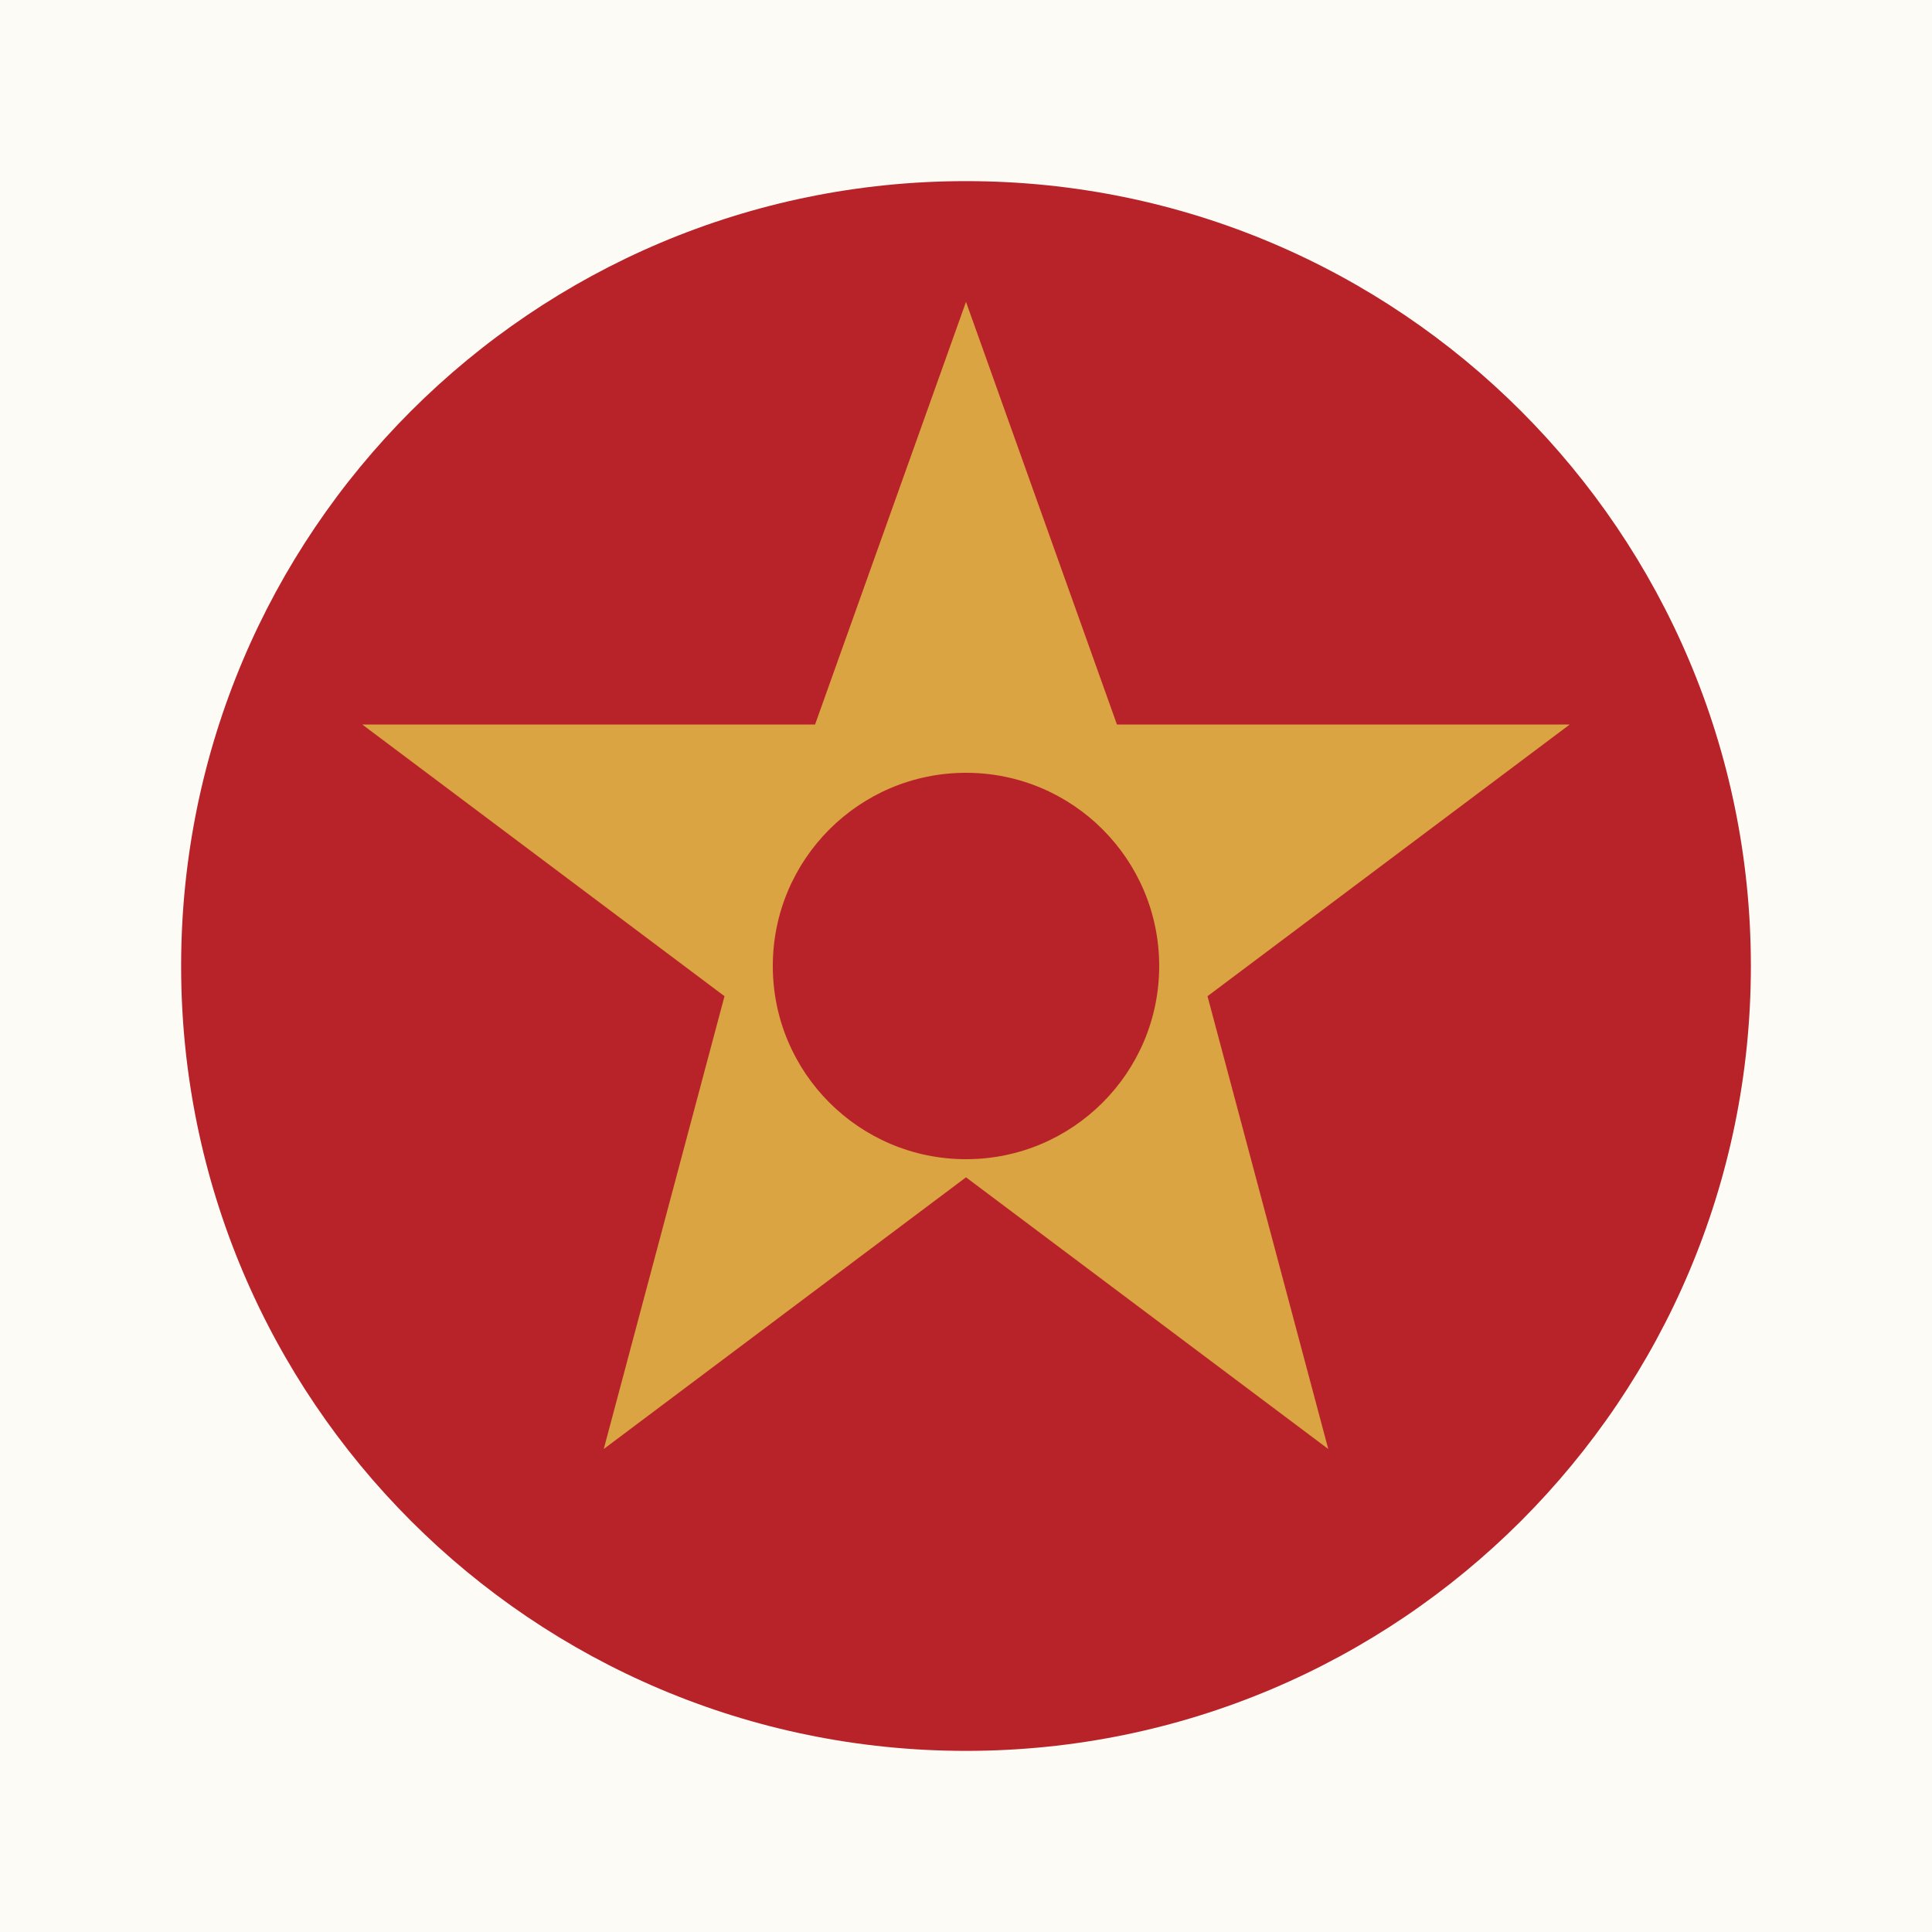
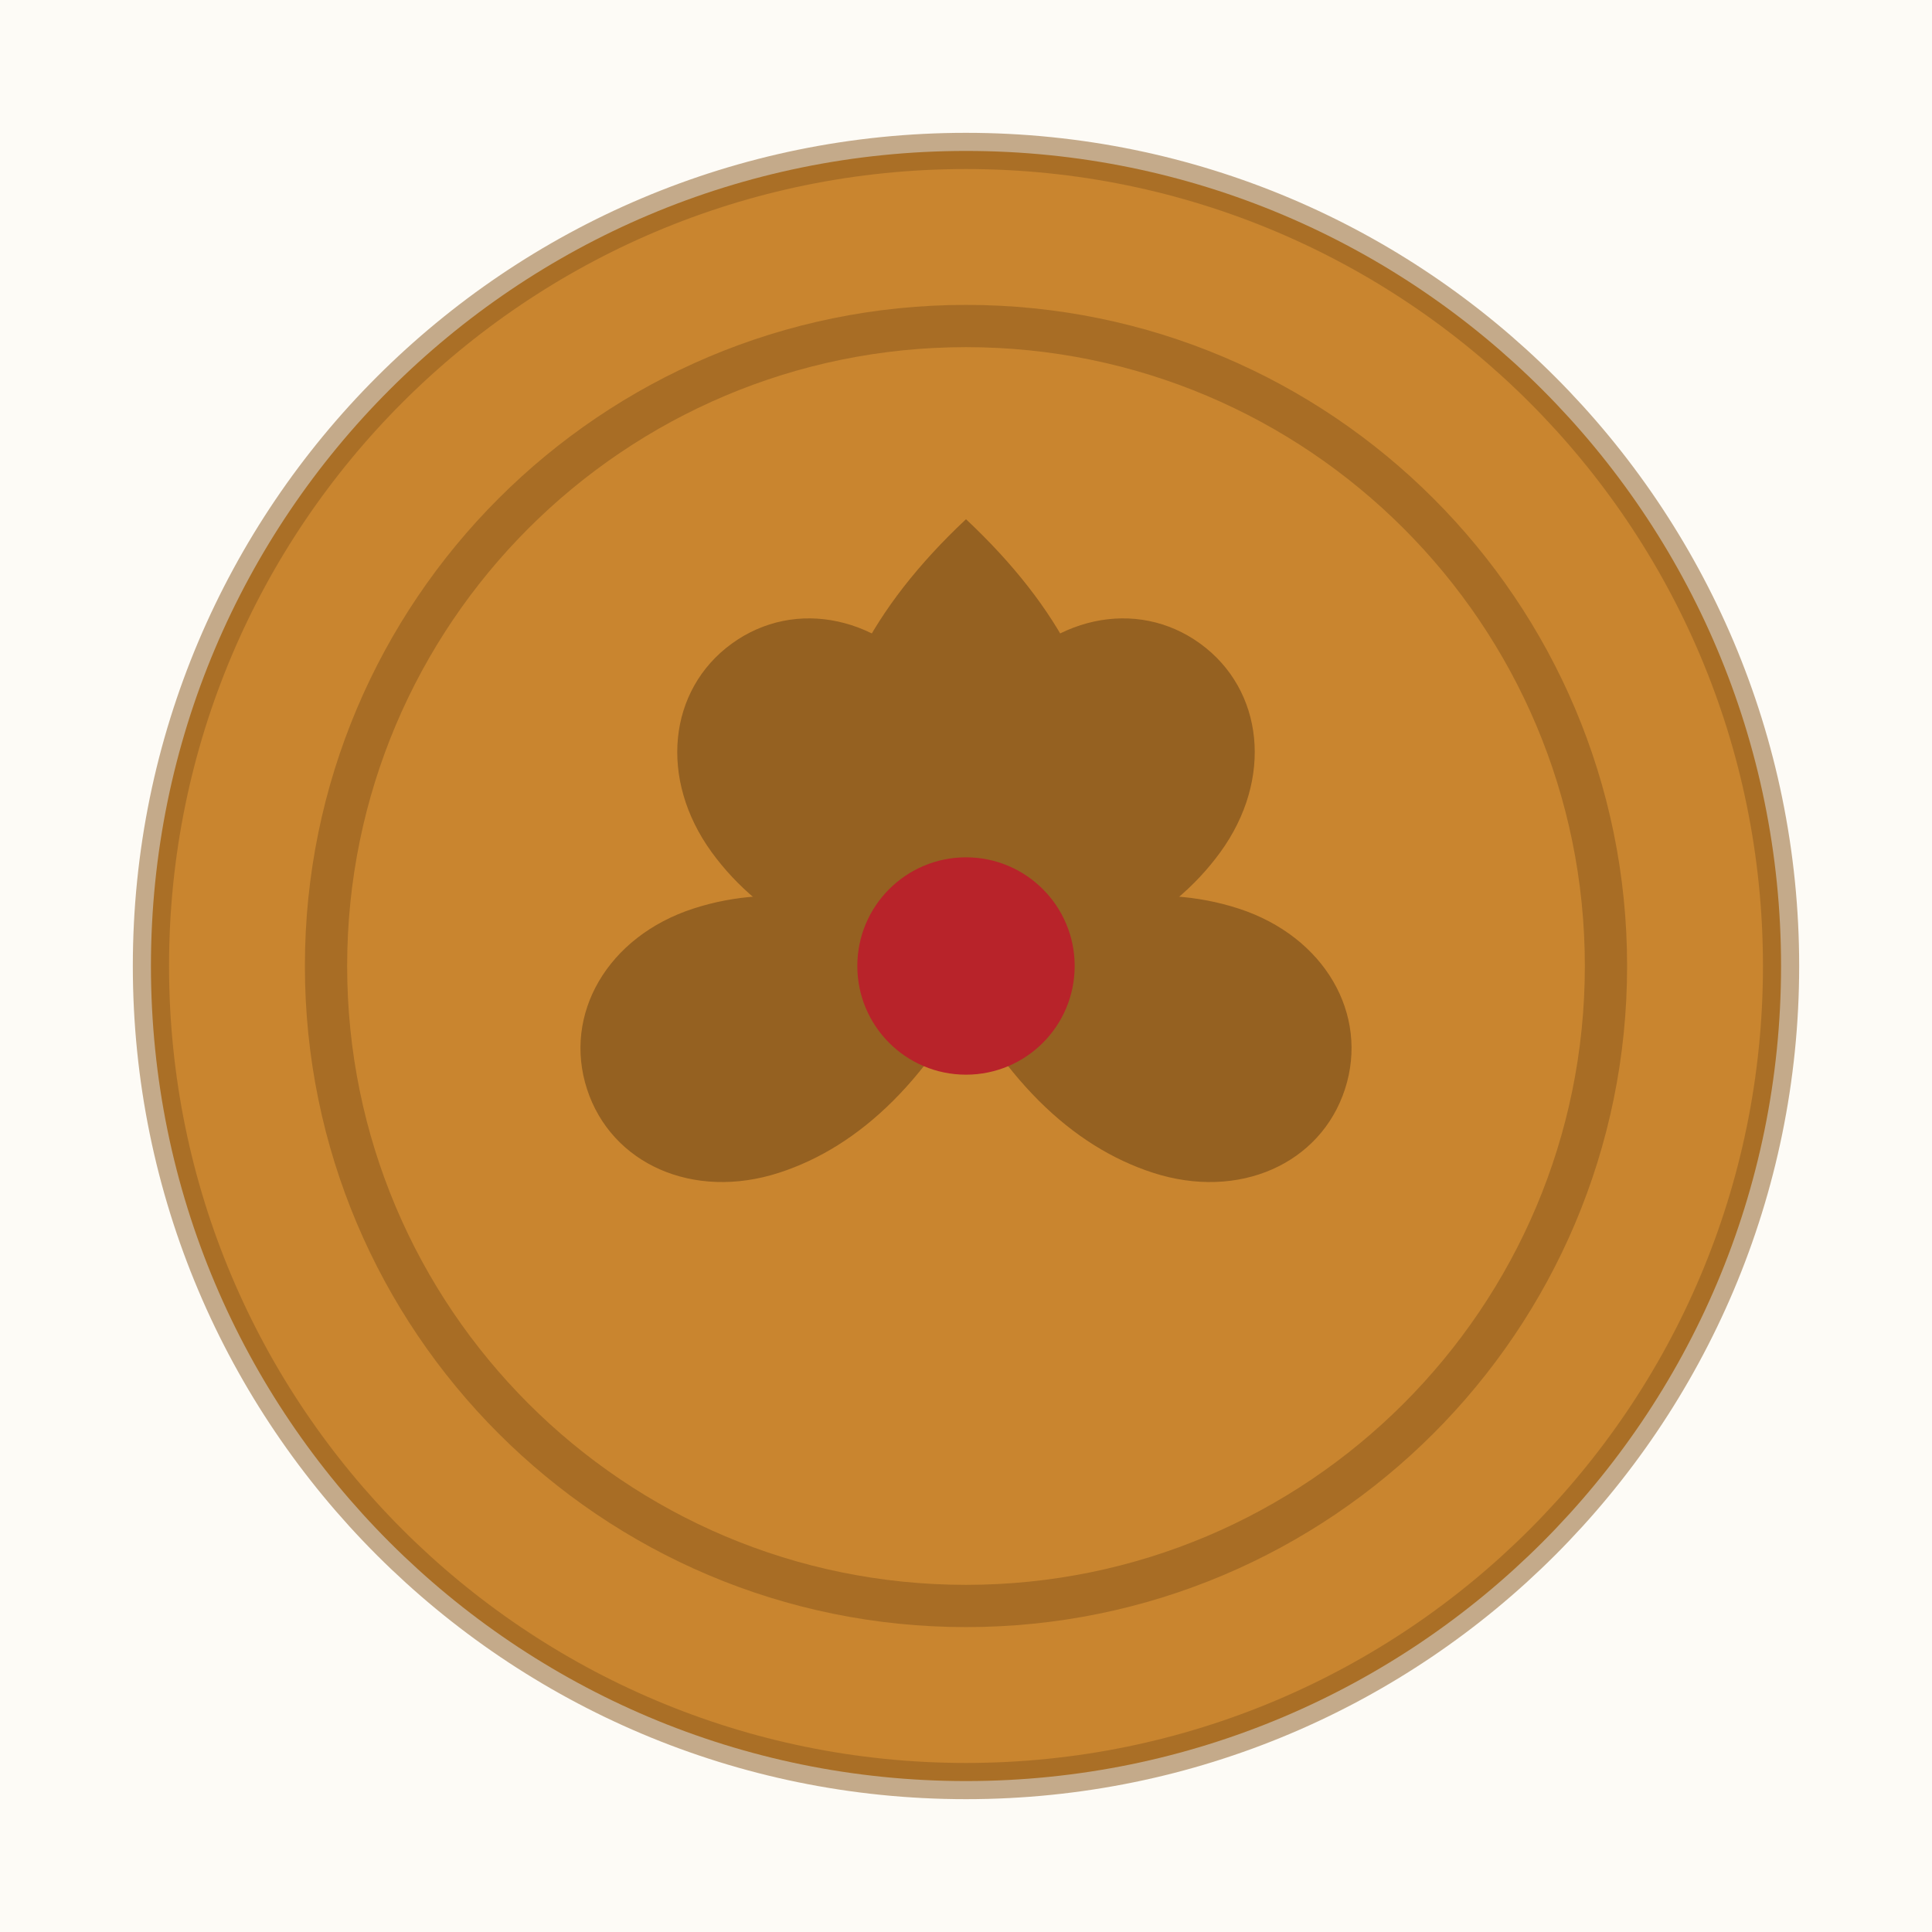
<svg xmlns="http://www.w3.org/2000/svg" viewBox="0 0 32 32">
  <rect width="32" height="32" fill="#fdfbf6" />
-   <circle cx="16" cy="16" r="13" fill="#b8232a" />
-   <path d="M16 5 L18.5 12 L26 12 L20 16.5 L22 24 L16 19.5 L10 24 L12 16.5 L6 12 L13.5 12 Z" fill="#d9a441" />
-   <circle cx="16" cy="16" r="3.2" fill="#b8232a" />
+   <circle cx="16" cy="16" r="13.5" fill="#c9852f" />
+   <circle cx="16" cy="16" r="13.5" fill="none" stroke="#8c5a1e" stroke-width="0.6" opacity="0.5" />
+   <circle cx="16" cy="16" r="10.6" fill="none" stroke="#8c5a1e" stroke-width="0.7" opacity="0.55" />
+   <g fill="#8c5a1e" opacity="0.85">
+     <path d="M16 8.6c1.6 1.5 2.3 3 2.3 4.4 0 1.5-1 2.6-2.3 2.6s-2.3-1.1-2.3-2.6c0-1.4.7-2.9 2.3-4.4Z" />
+     <path d="M16 15.6c1.6 1.5 2.3 3 2.3 4.4 0 1.5-1 2.6-2.3 2.6s-2.3-1.1-2.3-2.6c0-1.4.7-2.9 2.3-4.4Z" transform="rotate(72 16 16)" />
+     <path d="M16 15.6c1.6 1.5 2.3 3 2.3 4.4 0 1.5-1 2.6-2.3 2.6s-2.3-1.1-2.3-2.6c0-1.4.7-2.9 2.3-4.4Z" transform="rotate(144 16 16)" />
+     <path d="M16 15.6c1.6 1.5 2.3 3 2.3 4.4 0 1.5-1 2.6-2.3 2.6s-2.3-1.1-2.3-2.6c0-1.4.7-2.9 2.3-4.4Z" transform="rotate(216 16 16)" />
+     <path d="M16 15.6c1.6 1.5 2.3 3 2.3 4.4 0 1.5-1 2.6-2.3 2.6s-2.3-1.1-2.3-2.6c0-1.4.7-2.9 2.3-4.4Z" transform="rotate(288 16 16)" />
+   </g>
+   <circle cx="16" cy="16" r="1.8" fill="#b8232a" />
</svg>
